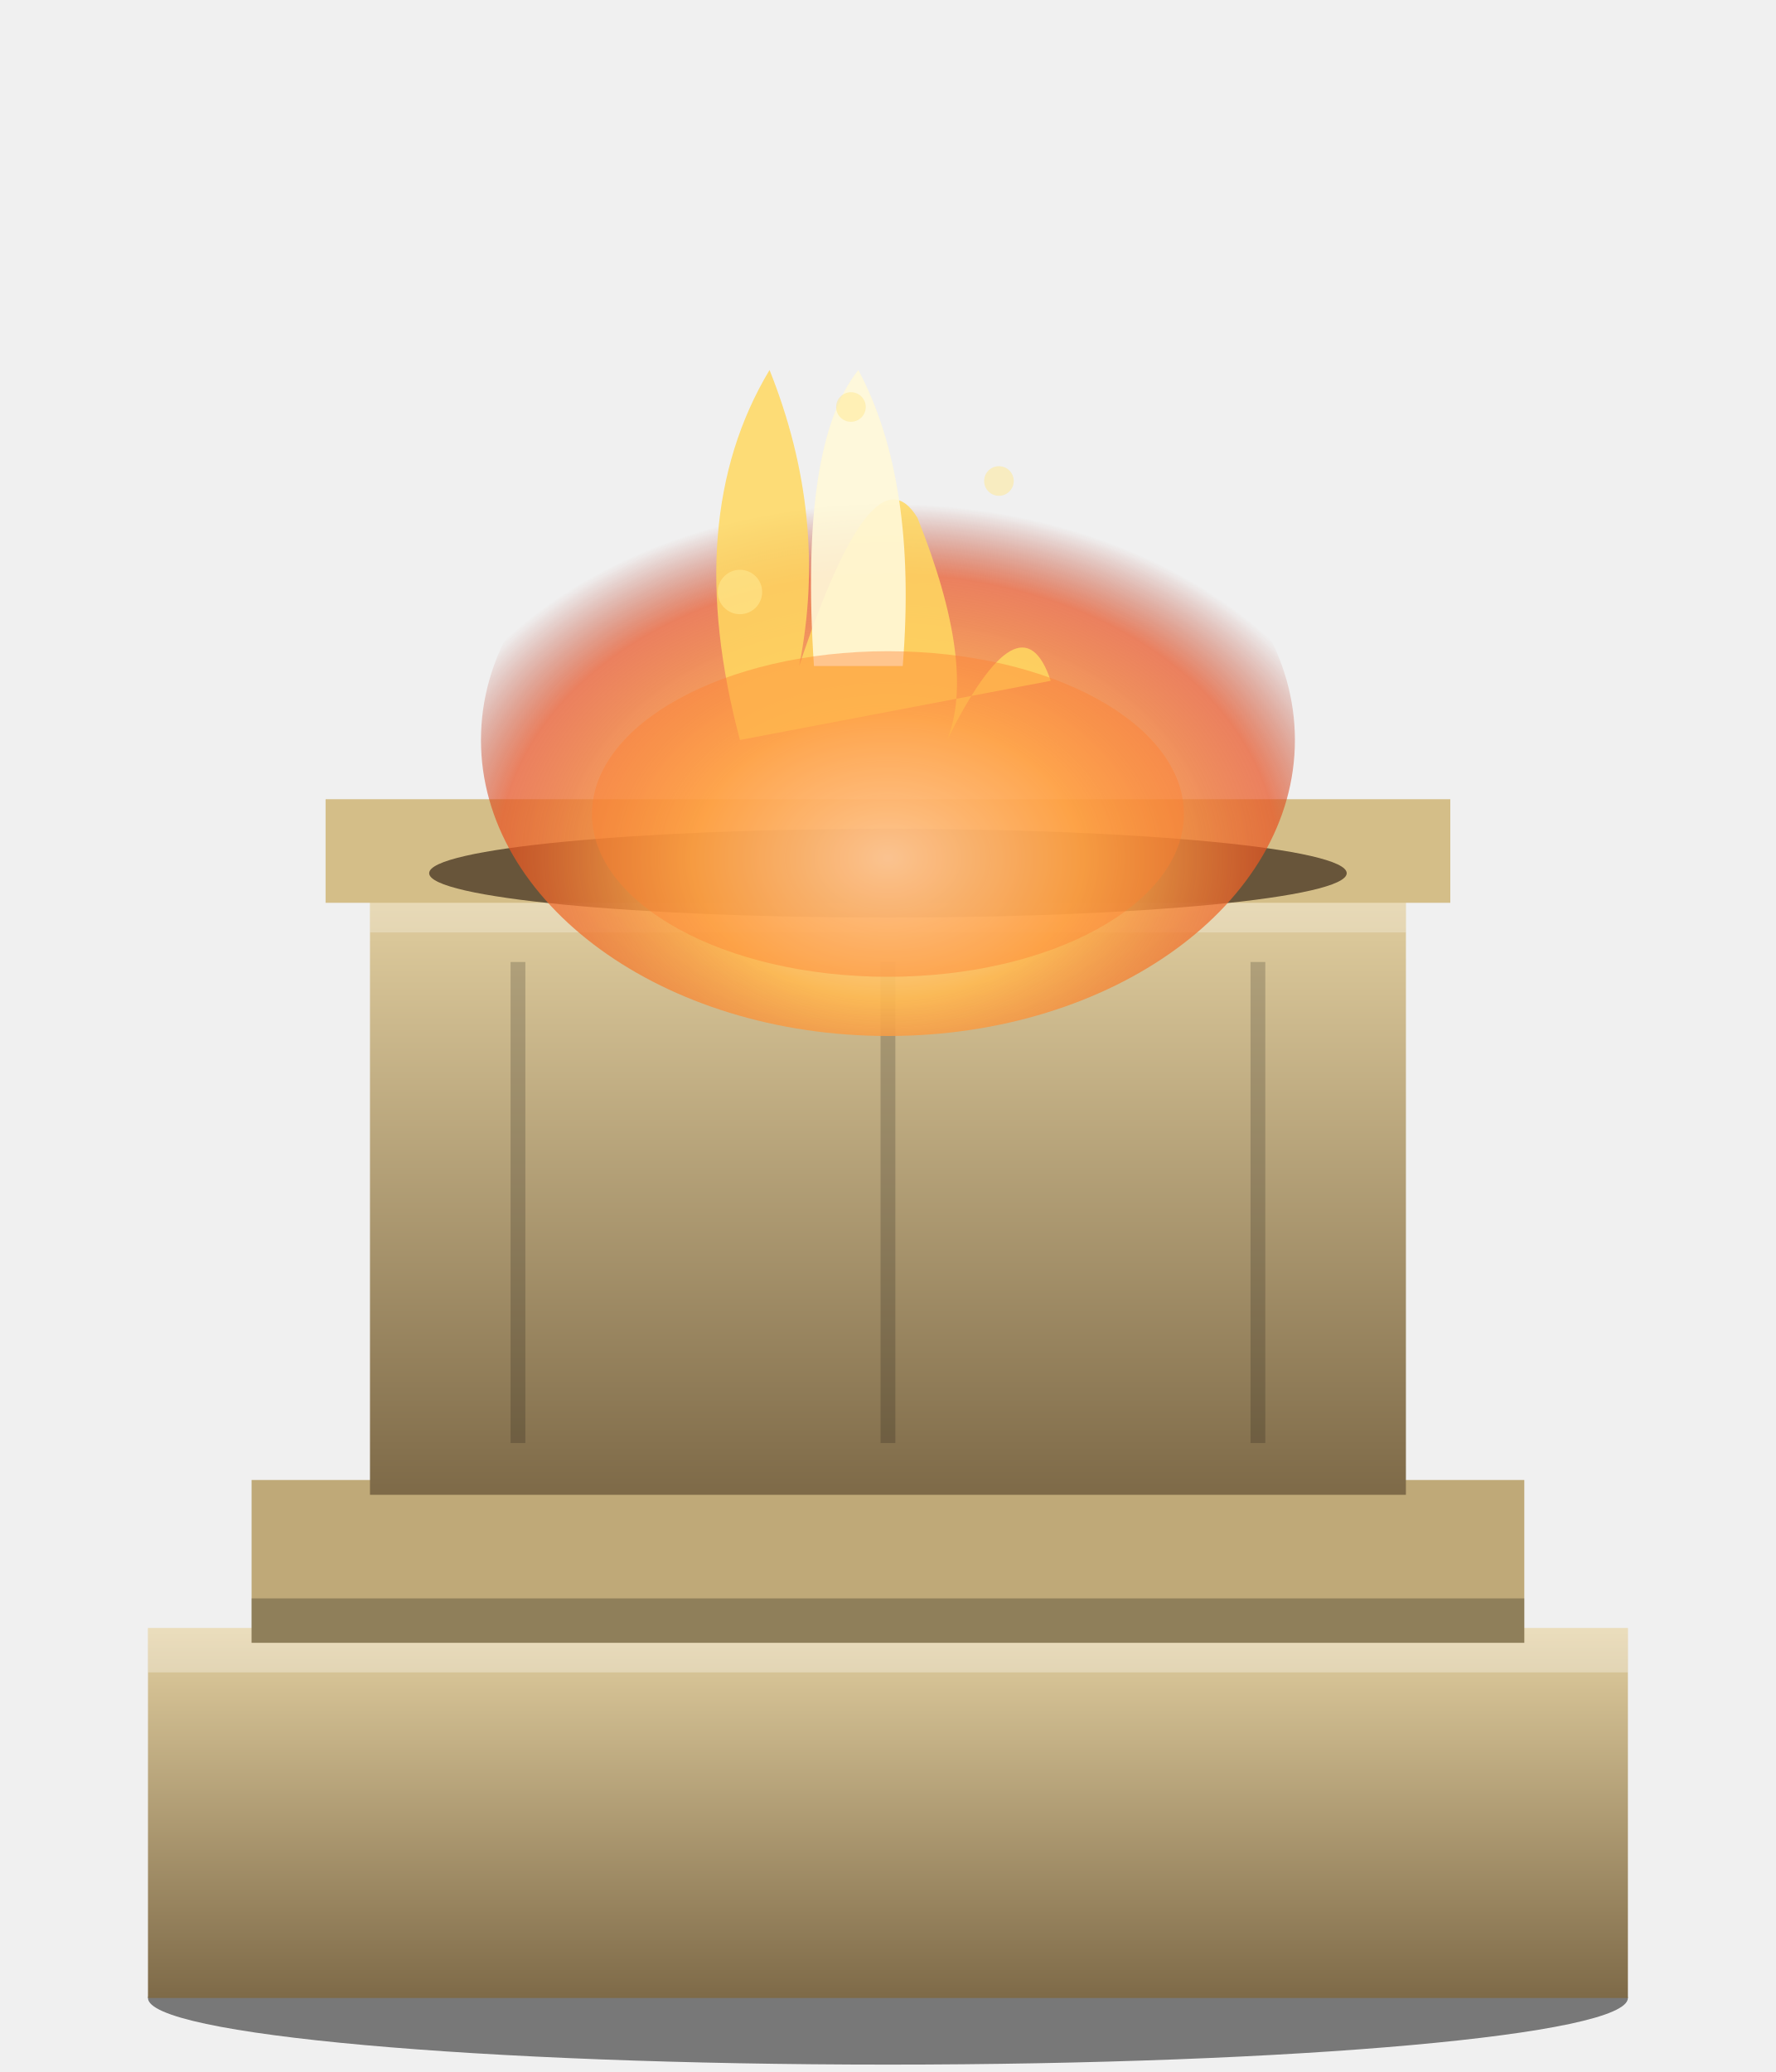
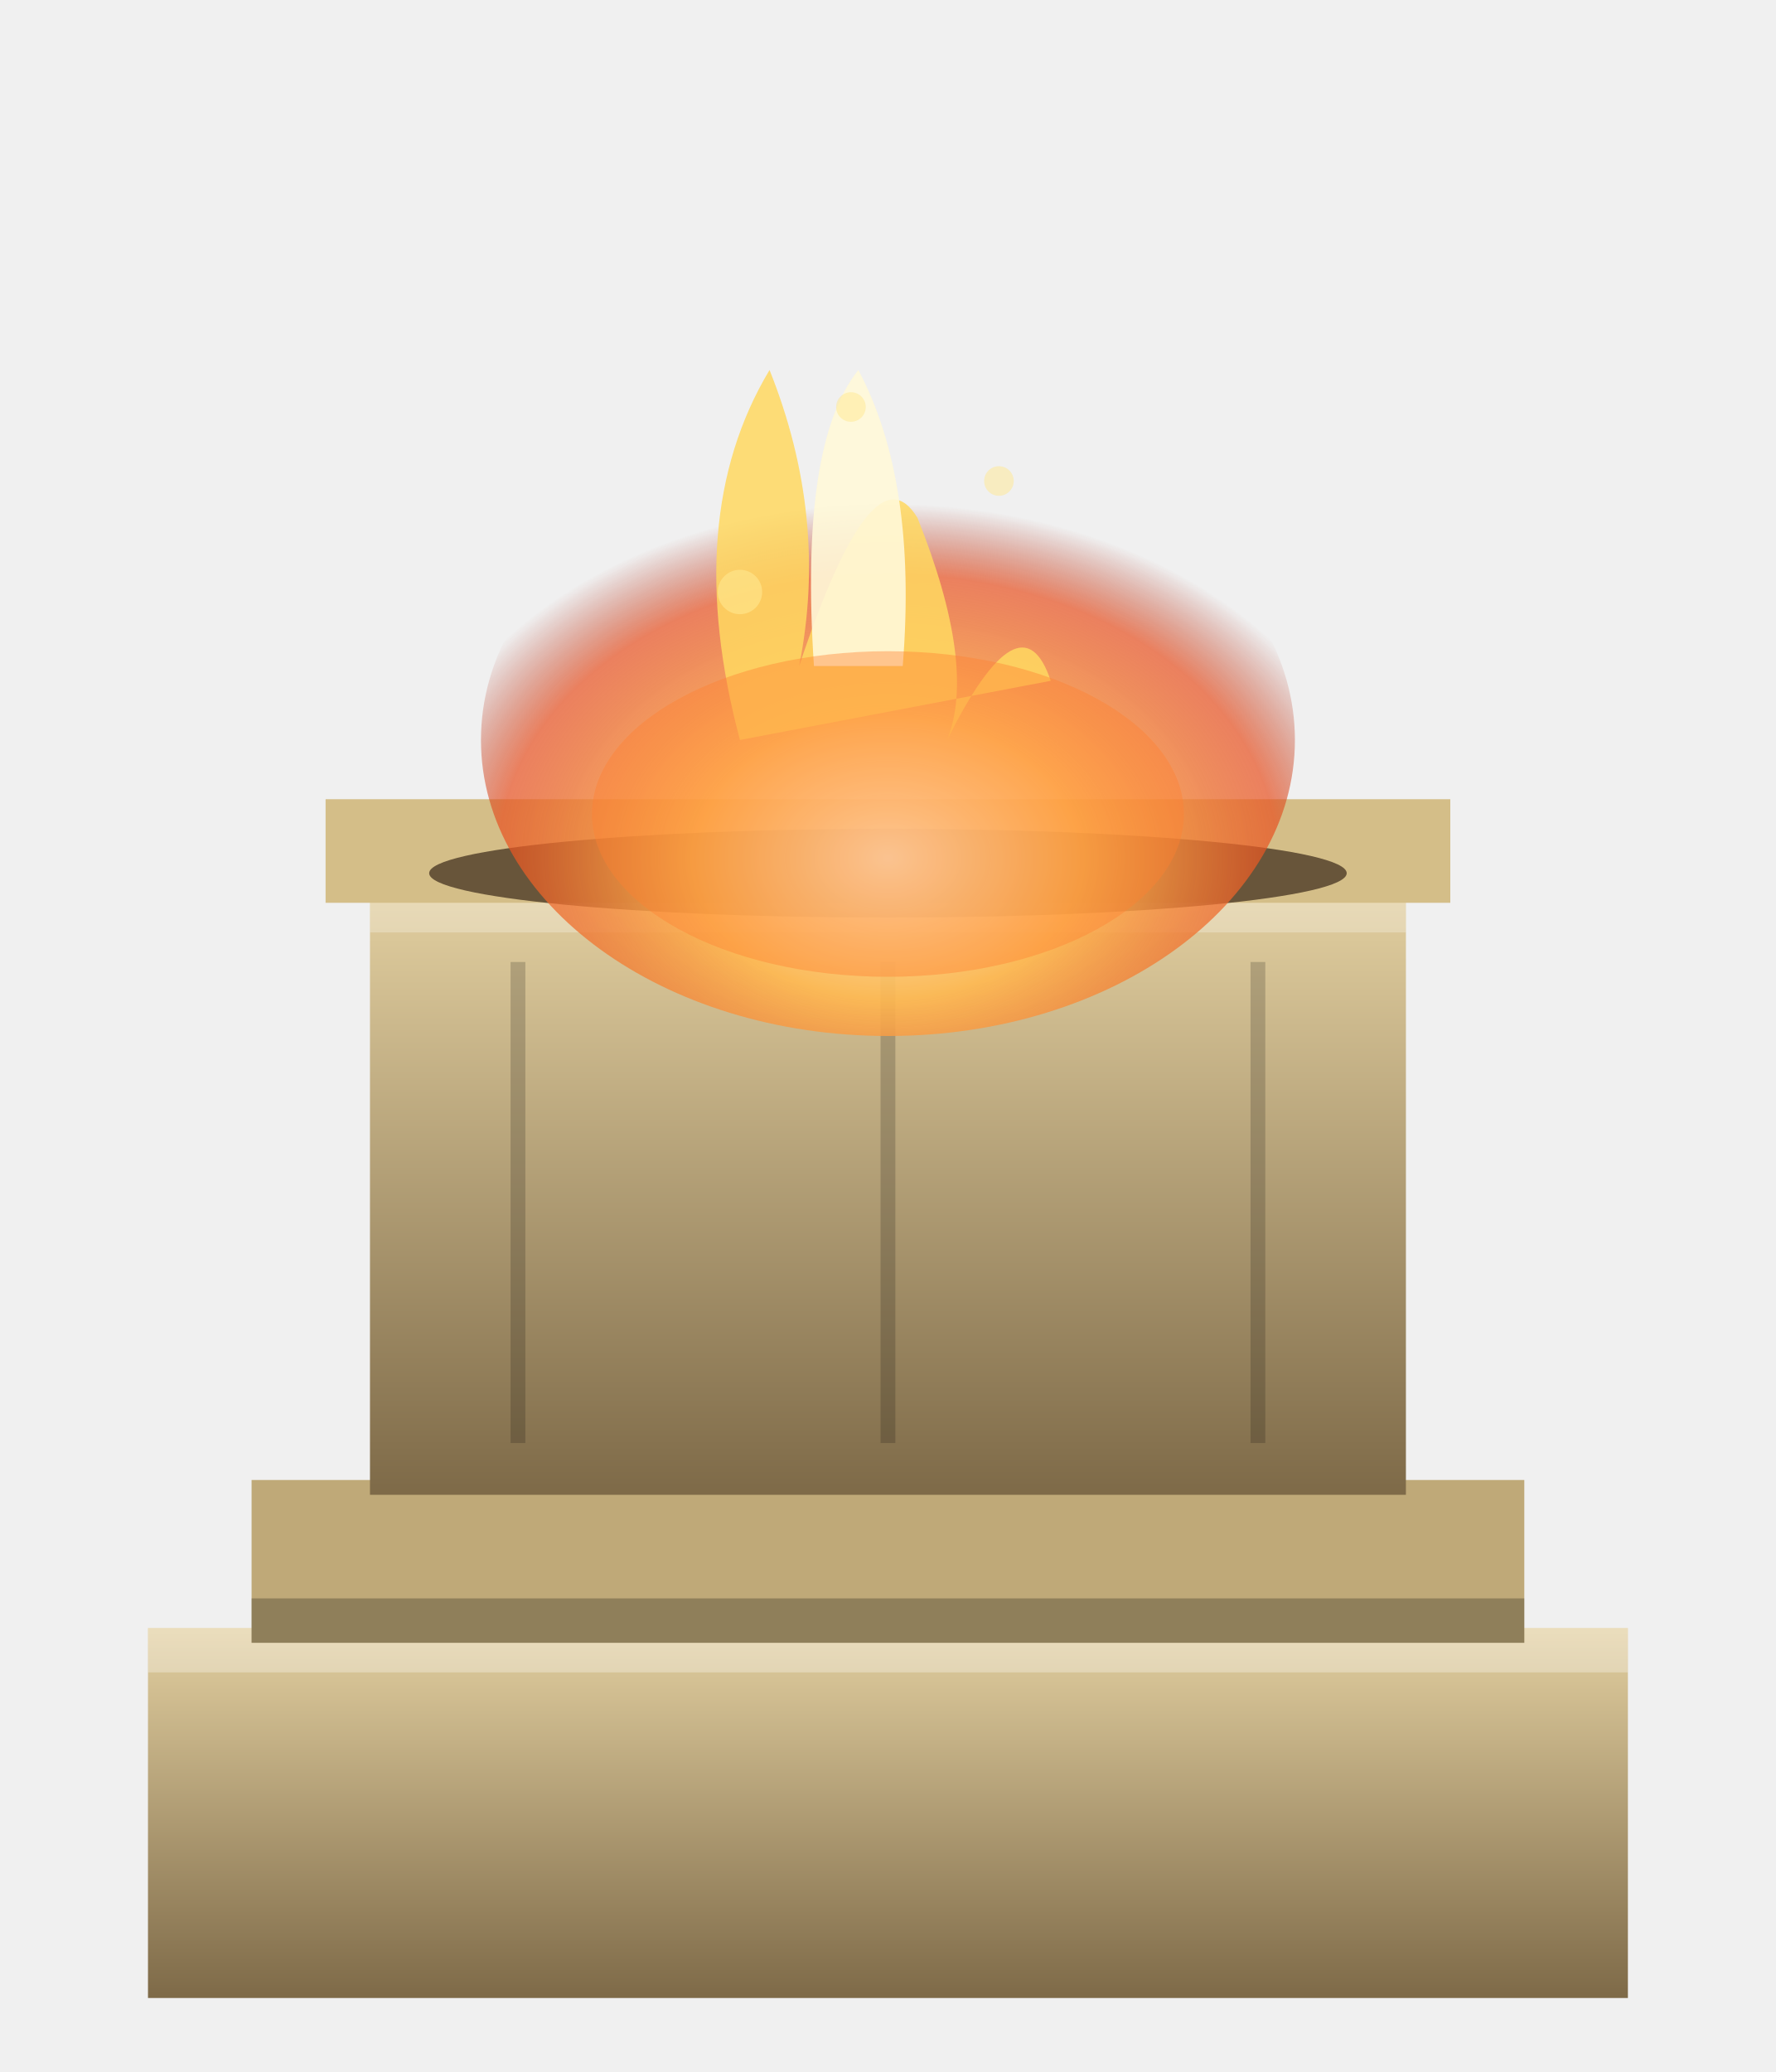
<svg xmlns="http://www.w3.org/2000/svg" viewBox="0 0 240 280" width="240" height="280">
  <defs>
    <linearGradient id="al_stone" x1="0" y1="0" x2="0" y2="1">
      <stop offset="0" stop-color="#e2cfa0" />
      <stop offset="1" stop-color="#7e6a48" />
    </linearGradient>
    <radialGradient id="al_fire" cx="0.5" cy="0.7" r="0.6">
      <stop offset="0" stop-color="#fff8d8" stop-opacity="0.95" />
      <stop offset="0.4" stop-color="#ffb850" stop-opacity="0.9" />
      <stop offset="0.8" stop-color="#e85020" stop-opacity="0.7" />
      <stop offset="1" stop-color="#a02010" stop-opacity="0" />
    </radialGradient>
  </defs>
-   <ellipse cx="120" cy="270" rx="100" ry="9" fill="#000" opacity="0.5" />
  <rect x="20" y="220" width="200" height="50" fill="url(#al_stone)" />
  <rect x="20" y="220" width="200" height="6" fill="#fff" opacity="0.3" />
  <rect x="34" y="200" width="172" height="22" fill="#bfa978" />
  <rect x="34" y="216" width="172" height="6" fill="#000" opacity="0.25" />
  <rect x="50" y="120" width="140" height="82" fill="url(#al_stone)" />
  <rect x="50" y="120" width="140" height="6" fill="#fff" opacity="0.25" />
  <line x1="70" y1="130" x2="70" y2="195" stroke="#000" opacity="0.18" stroke-width="2" />
  <line x1="120" y1="130" x2="120" y2="195" stroke="#000" opacity="0.18" stroke-width="2" />
  <line x1="170" y1="130" x2="170" y2="195" stroke="#000" opacity="0.18" stroke-width="2" />
  <rect x="44" y="108" width="152" height="14" fill="#d4be88" />
  <ellipse cx="120" cy="118" rx="62" ry="6" fill="#3a2818" opacity="0.7" />
  <ellipse cx="120" cy="100" rx="55" ry="40" fill="url(#al_fire)" />
  <path d="M 100 100 Q 92 70 104 50 Q 112 70 108 90 Q 118 60 124 70 Q 132 90 128 100 Q 138 80 142 92 Z" fill="#ffd860" opacity="0.85" />
  <path d="M 110 90 Q 108 60 116 50 Q 124 65 122 90 Z" fill="#fff8d8" opacity="0.9" />
  <ellipse cx="120" cy="110" rx="40" ry="22" fill="#ff8030" opacity="0.4" />
  <circle cx="100" cy="80" r="3" fill="#ffe890" opacity="0.6" />
  <circle cx="135" cy="65" r="2" fill="#ffe890" opacity="0.5" />
  <circle cx="115" cy="55" r="2" fill="#ffe890" opacity="0.5" />
</svg>
